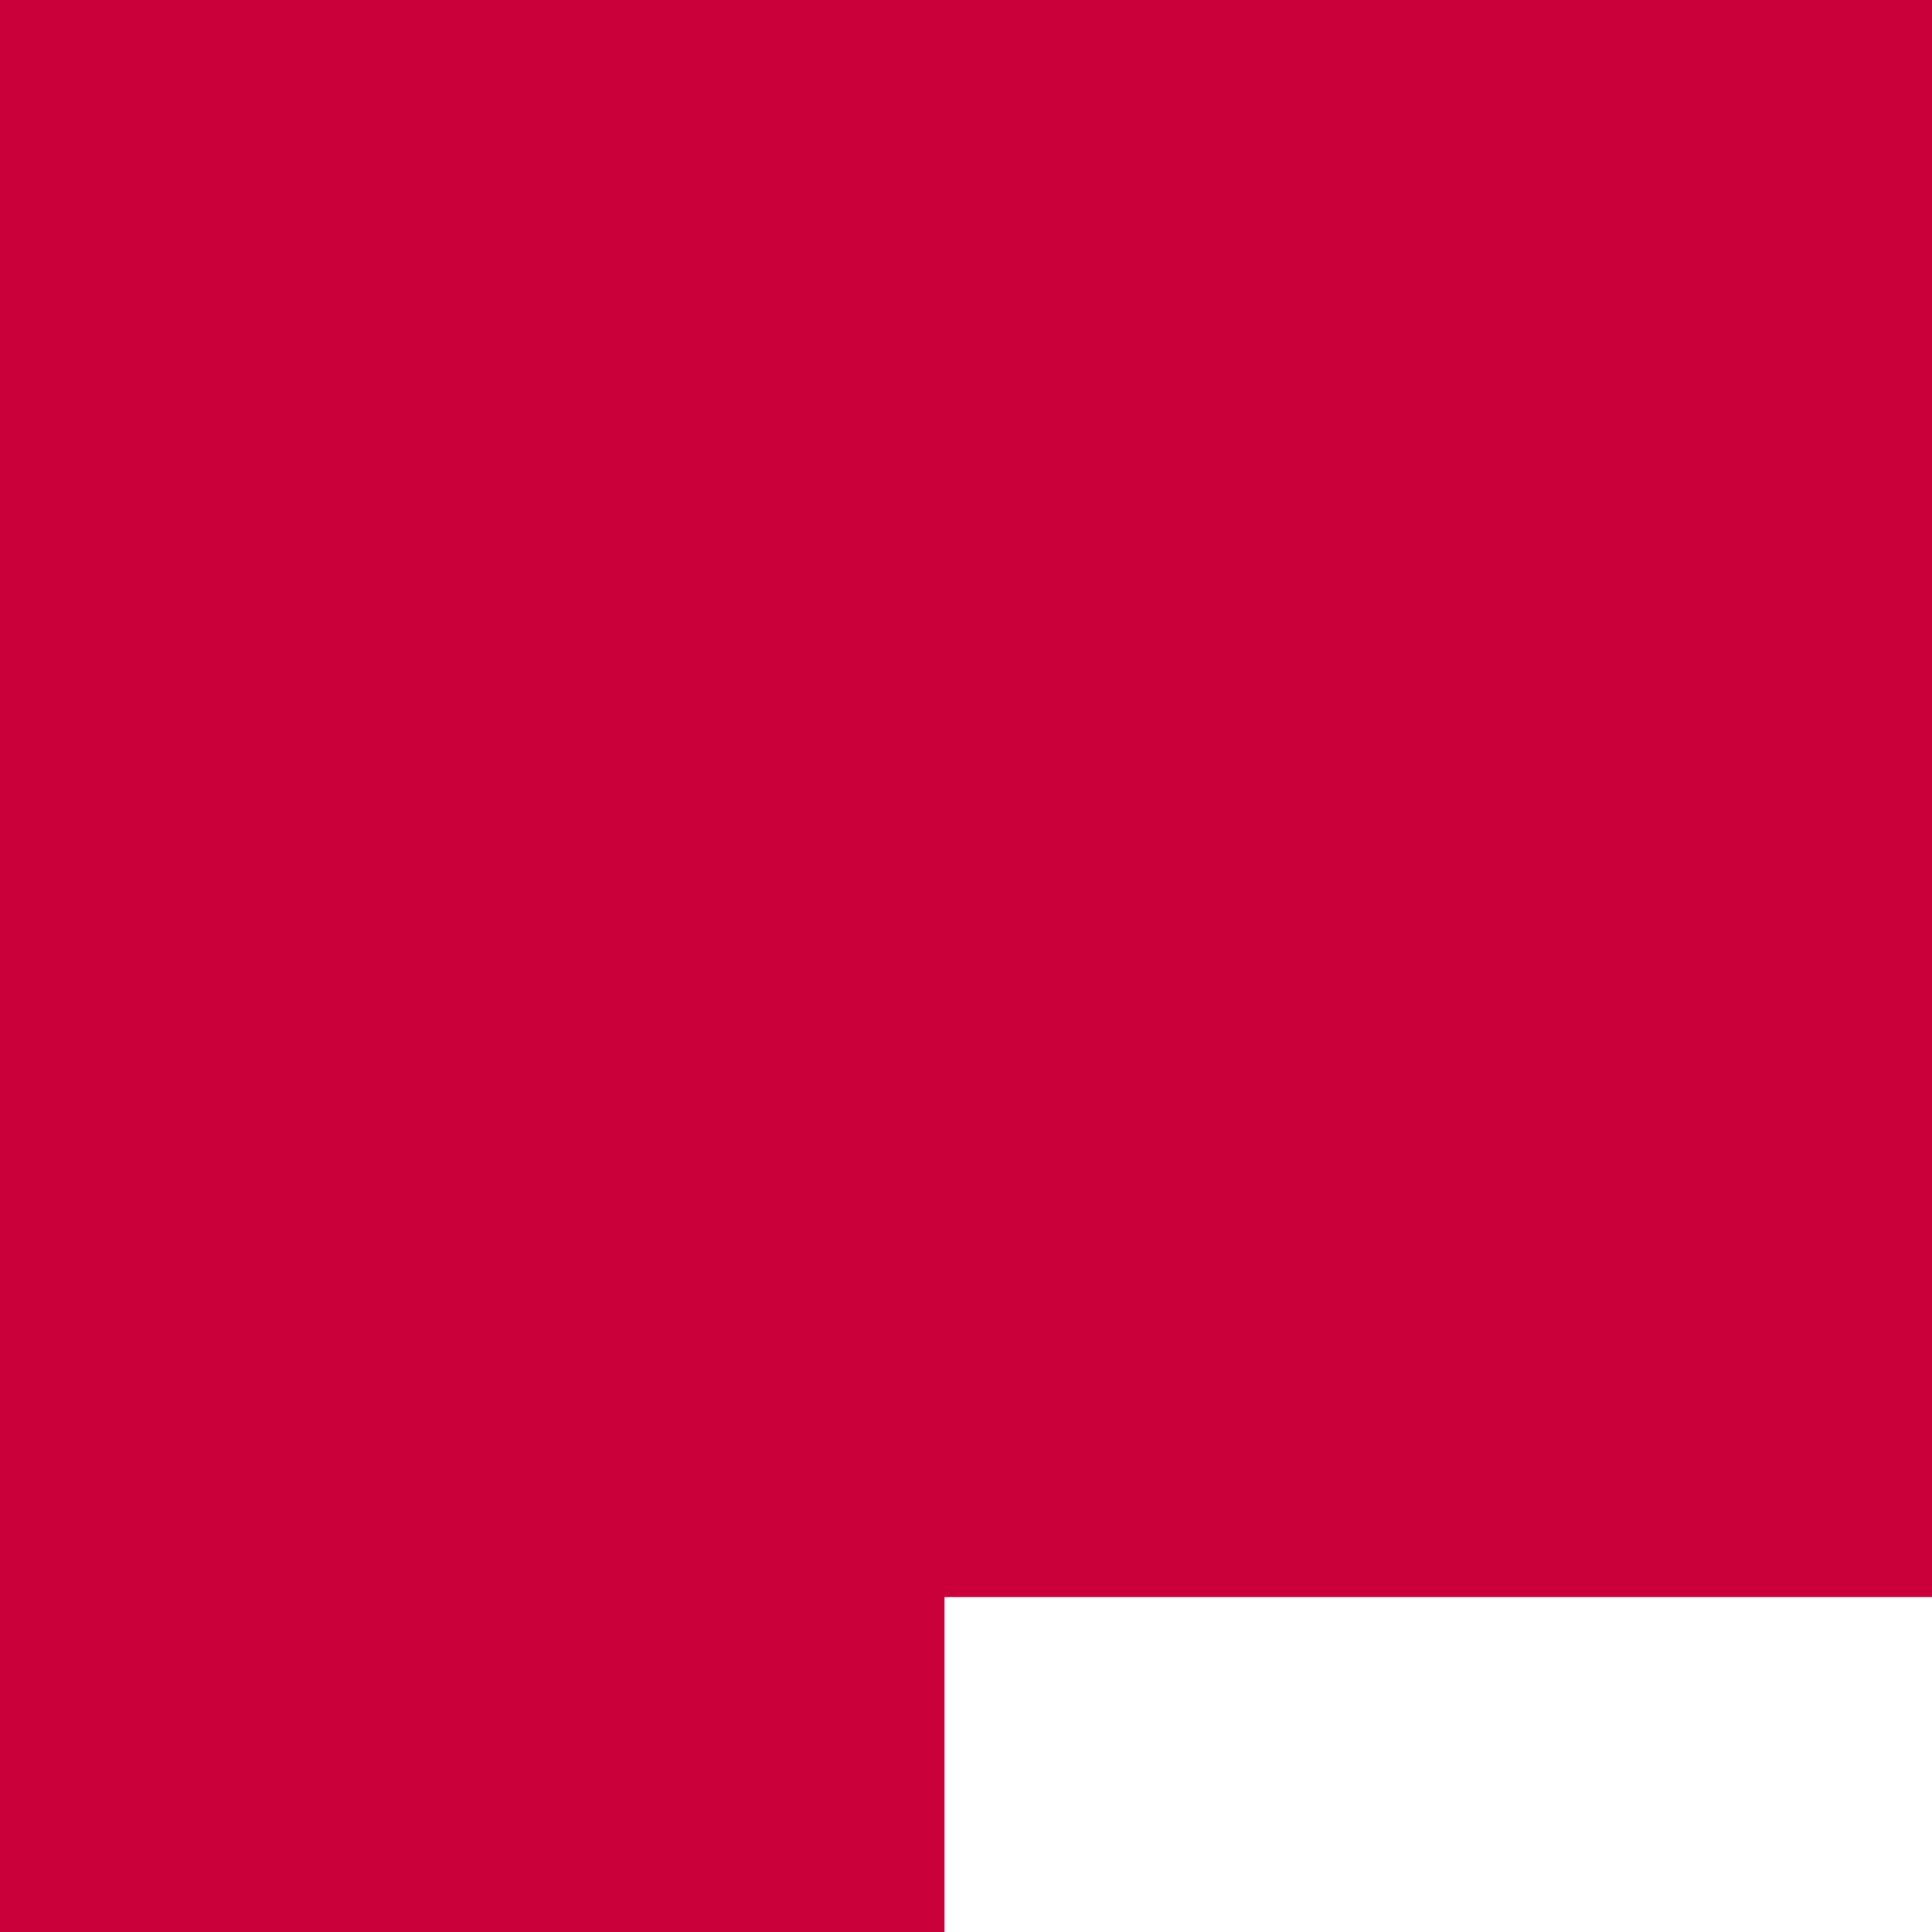
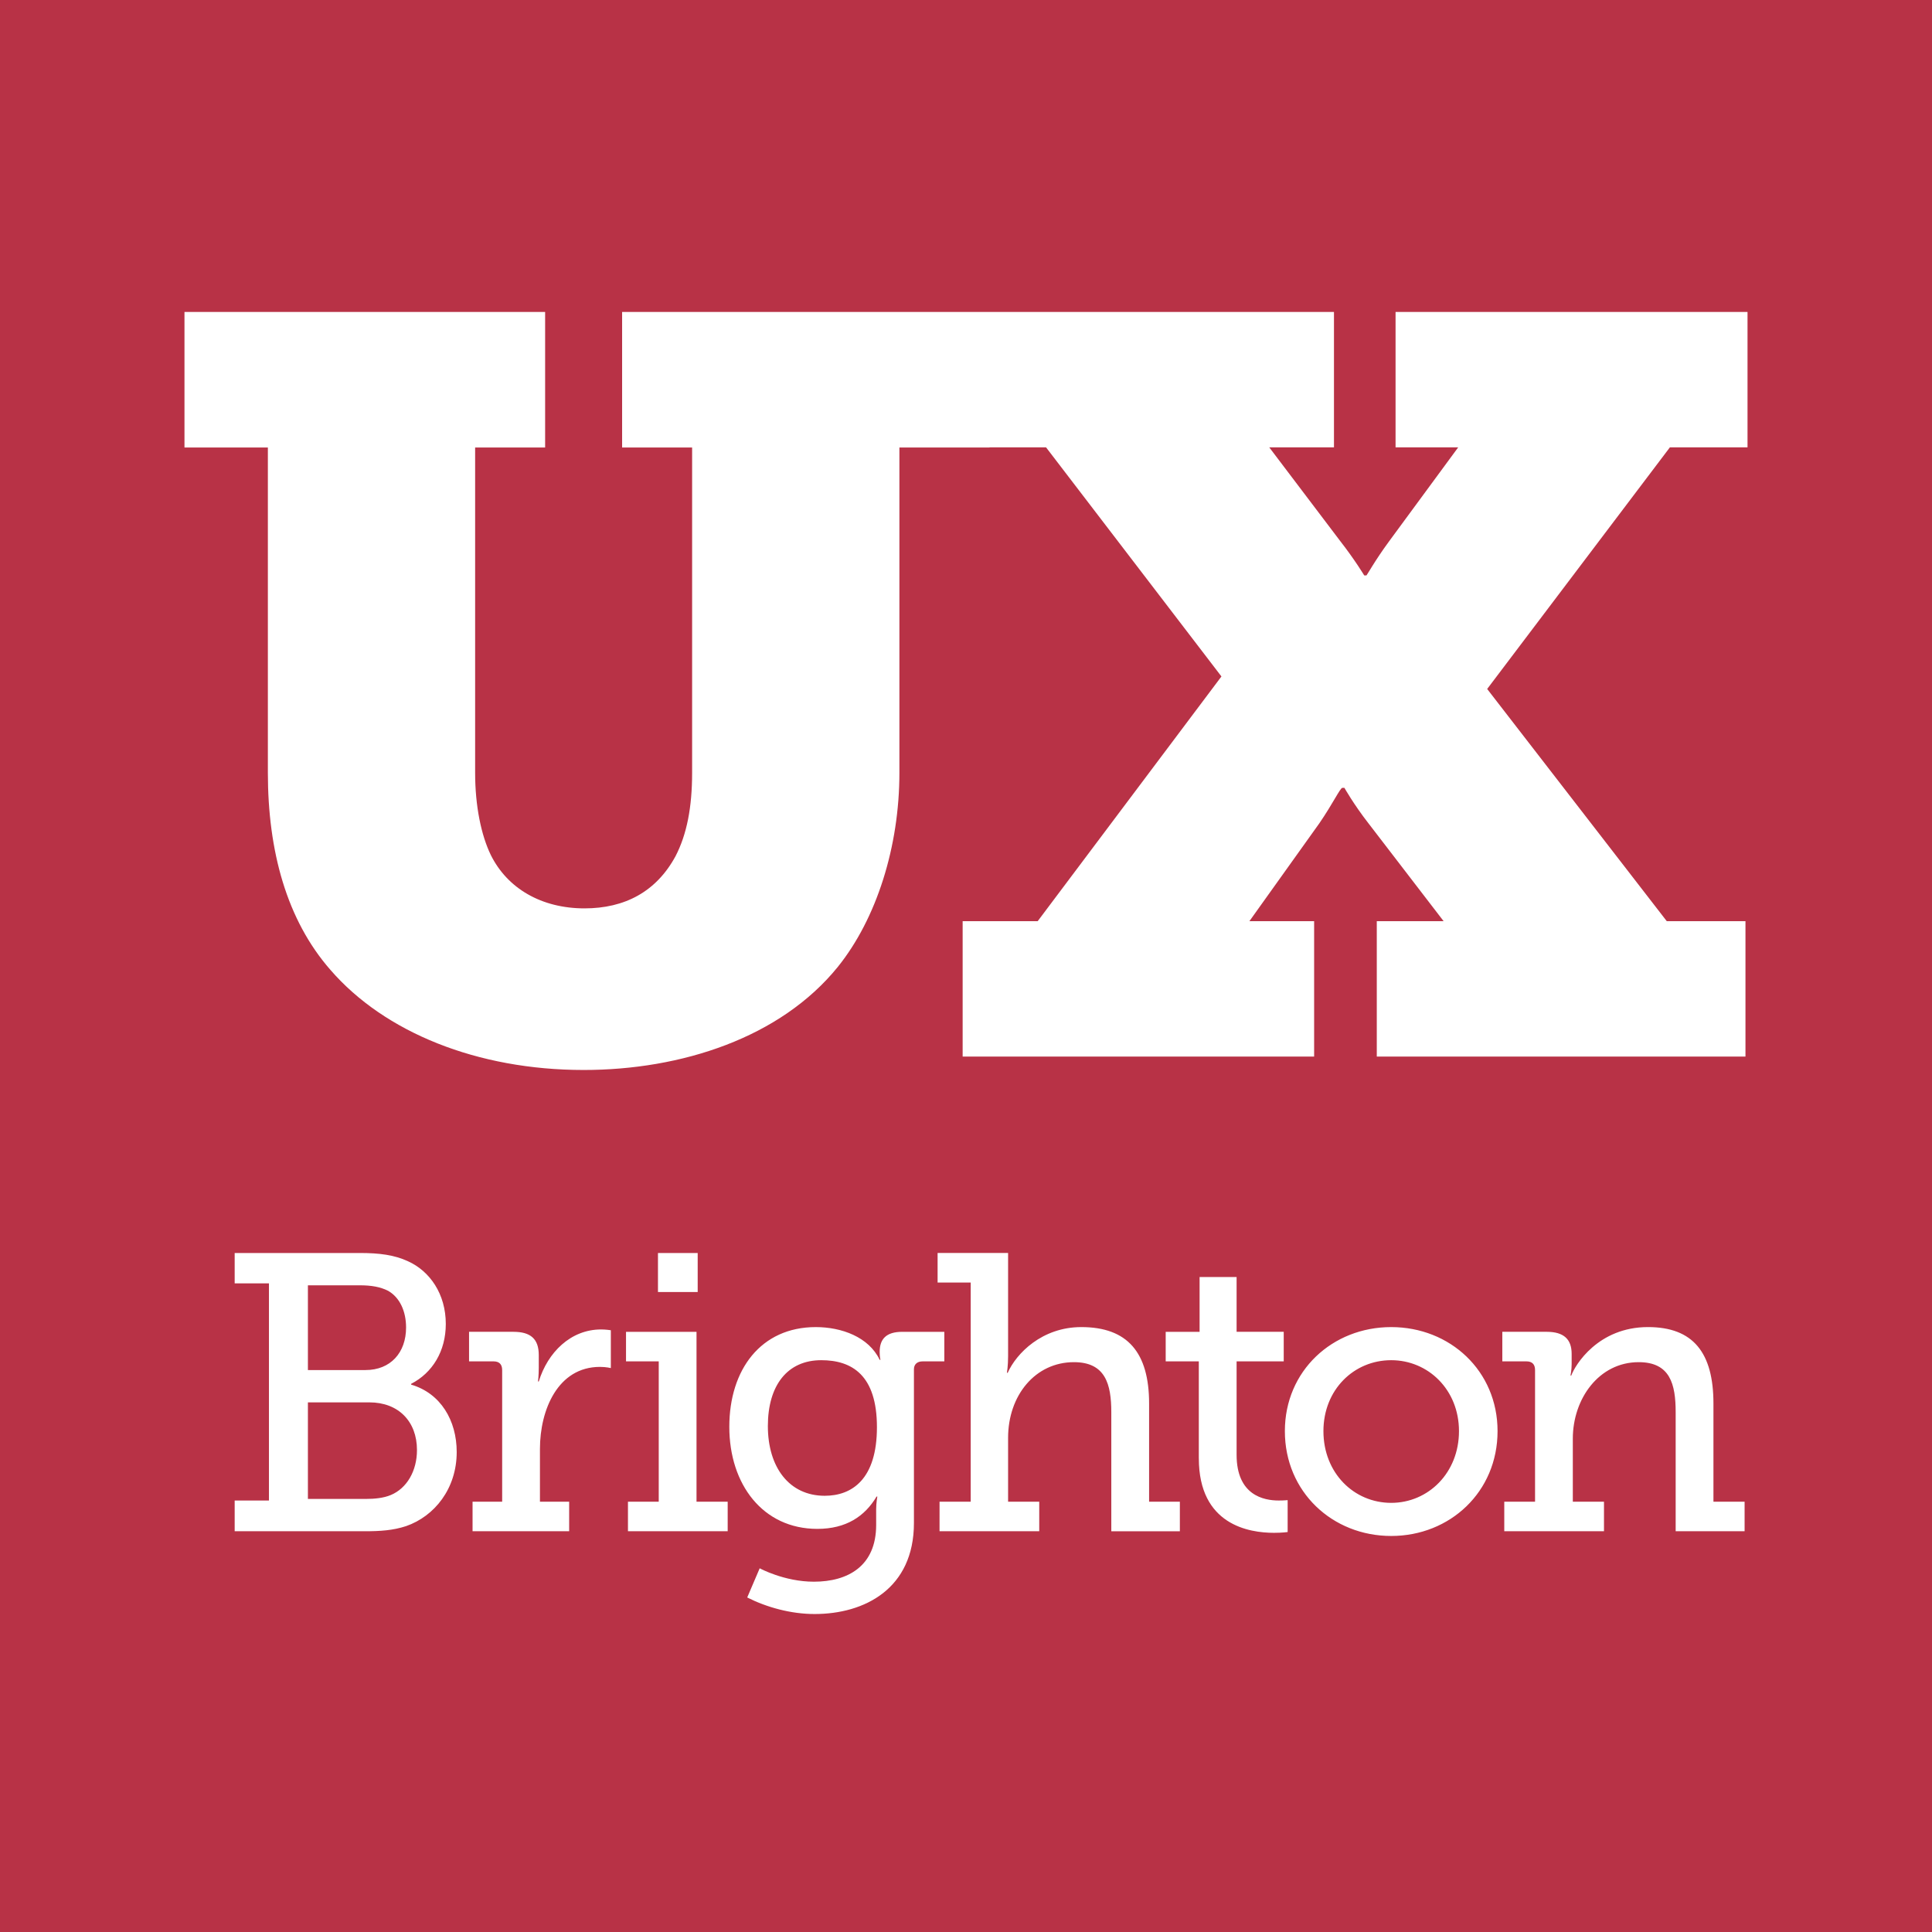
- <svg xmlns="http://www.w3.org/2000/svg" width="100px" height="100px" viewBox="0 0 100 100" version="1.1">
-   <description>Created with Sketch (http://www.bohemiancoding.com/sketch)</description>
-   <defs />
-   <g id="Page-1" stroke="none" stroke-width="1" fill="none" fill-rule="evenodd">
-     <path d="M261.417,82.667 L353.516,82.667 L353.516,118.549 L336.363,118.549 L355.175,143.389 C359.046,148.353 361.537,152.496 361.537,152.496 L362.089,152.496 C362.089,152.777 364.298,148.634 368.172,143.389 L386.439,118.549 L369.838,118.549 L369.838,82.667 L463.111,82.667 L463.111,118.552 L442.539,118.552 L394.117,182.583 L441.711,244.12 L462.568,244.12 L462.568,280 L364.862,280 L364.862,244.12 L382.573,244.12 L362.647,218.176 C358.773,213.204 356.286,208.791 356.286,208.791 L355.73,208.791 C355.178,208.791 353.246,212.928 349.645,218.176 L331.105,244.12 L348.258,244.12 L348.258,280 L255.114,280 L255.111,280 L255.111,244.123 L274.996,244.123 L323.694,179.269 L277.211,118.549 L262.222,118.549 L262.222,118.594 L238.351,118.594 L238.351,204.805 C238.351,224.415 232.273,243.495 222.056,256.203 C206.87,274.99 180.63,283.556 154.673,283.556 C126.501,283.556 101.921,273.608 87.565,257.028 C75.961,243.768 70.994,225.524 70.988,204.808 L70.988,118.594 L48.889,118.594 L48.889,82.667 L144.464,82.667 L144.464,118.594 L125.915,118.594 L125.915,204.808 C125.915,213.643 127.533,221.379 130.09,226.627 C134.493,235.475 143.535,240.729 154.898,240.729 C165.57,240.729 173.914,236.311 179.015,226.915 C182.029,221.106 183.418,213.919 183.418,204.811 L183.418,118.594 L164.866,118.594 L164.866,82.667 L261.417,82.667 L261.417,82.667 Z M0,0 L0,512 L512,512 L512,0 L0,0 Z M62.191,405.795 L96.668,405.795 C100.693,405.795 104.103,405.589 107.613,404.44 C115.147,401.827 121.031,394.516 121.031,384.799 C121.031,376.448 116.798,369.24 108.955,366.94 L108.955,366.733 C114.631,363.809 118.14,358.062 118.14,350.857 C118.14,342.917 113.908,336.86 108.129,334.249 C104.515,332.577 100.592,332.056 95.328,332.056 L62.191,332.056 L62.191,340.1 L71.274,340.1 L71.274,397.651 L62.191,397.651 L62.191,405.795 Z M81.599,363.077 L81.599,340.619 L95.329,340.619 C98.427,340.619 100.8,341.037 102.865,342.084 C105.962,343.859 107.614,347.515 107.614,351.795 C107.614,358.481 103.485,363.076 96.879,363.076 L81.599,363.077 Z M81.599,397.232 L81.599,371.643 L97.909,371.643 C105.548,371.643 110.502,376.655 110.502,384.276 C110.502,389.813 107.82,394.413 103.587,396.188 C101.624,397.024 99.146,397.229 97.084,397.229 L81.599,397.229 L81.599,397.232 Z M125.233,405.795 L150.834,405.795 L150.834,397.964 L143.092,397.964 L143.092,383.962 C143.092,373.627 147.84,362.241 158.991,362.241 C160.641,362.241 161.878,362.553 161.878,362.553 L161.878,352.528 C161.878,352.528 160.64,352.318 159.297,352.318 C151.246,352.318 145.156,358.377 142.78,366.104 L142.575,366.104 C142.575,366.104 142.78,364.538 142.78,362.45 L142.78,359.107 C142.78,354.824 140.613,352.945 136.072,352.945 L124.304,352.945 L124.304,360.778 L130.808,360.778 C132.252,360.778 133.078,361.509 133.078,363.076 L133.078,397.962 L125.232,397.962 L125.232,405.796 L125.233,405.795 Z M174.367,342.399 L184.895,342.399 L184.895,332.058 L174.367,332.058 L174.367,342.399 Z M166.417,405.795 L192.844,405.795 L192.844,397.964 L184.585,397.964 L184.585,352.946 L165.901,352.946 L165.901,360.78 L174.572,360.78 L174.572,397.966 L166.416,397.966 L166.416,405.795 L166.417,405.795 Z M248.988,405.795 L275.409,405.795 L275.409,397.964 L267.155,397.964 L267.155,381.04 C267.155,369.761 274.378,360.988 284.599,360.988 C292.958,360.988 294.507,366.837 294.507,374.255 L294.507,405.798 L312.676,405.798 L312.676,397.967 L304.523,397.967 L304.523,371.954 C304.523,358.481 298.844,351.691 286.562,351.691 C276.136,351.691 269.325,358.689 267.053,363.806 L266.849,363.806 C266.849,363.806 267.156,361.925 267.156,359.419 L267.156,332.055 L248.473,332.055 L248.473,339.888 L257.246,339.888 L257.246,397.963 L248.99,397.963 L248.988,405.795 Z M317.703,386.472 C317.703,404.125 331.018,406.214 337.627,406.214 C339.794,406.214 341.239,406.006 341.239,406.006 L341.239,397.549 C341.239,397.549 340.308,397.651 338.863,397.651 C334.94,397.651 327.712,396.291 327.712,385.53 L327.712,360.779 L340.202,360.779 L340.202,352.945 L327.712,352.945 L327.712,338.428 L317.905,338.428 L317.905,352.947 L308.922,352.947 L308.922,360.781 L317.699,360.781 L317.699,386.472 L317.703,386.472 Z M398.644,405.795 L425.074,405.795 L425.074,397.964 L416.813,397.964 L416.813,381.251 C416.813,370.702 423.728,360.987 434.262,360.987 C442.619,360.987 444.069,366.836 444.069,374.254 L444.069,405.797 L462.339,405.797 L462.339,397.966 L454.08,397.966 L454.08,371.954 C454.08,358.48 448.711,351.69 436.738,351.69 C423.523,351.69 417.431,361.715 416.401,364.536 L416.195,364.536 C416.195,364.536 416.504,363.178 416.504,361.507 L416.504,358.793 C416.504,354.927 414.437,352.943 409.897,352.943 L398.13,352.943 L398.13,360.777 L404.53,360.777 C405.976,360.777 406.805,361.508 406.805,363.075 L406.805,397.961 L398.648,397.961 L398.648,405.793 L398.644,405.793 L398.644,405.795 Z M340.503,379.265 C340.503,395.352 353.093,407.048 368.683,407.048 C384.274,407.048 396.868,395.349 396.868,379.265 C396.868,363.286 384.275,351.692 368.683,351.692 C353.093,351.692 340.503,363.286 340.503,379.265 Z M350.722,379.265 C350.722,368.301 358.775,360.465 368.683,360.465 C378.488,360.465 386.645,368.3 386.645,379.265 C386.645,390.337 378.489,398.274 368.683,398.274 C358.778,398.273 350.722,390.337 350.722,379.265 Z M201.326,415.613 L198.021,423.347 C203.182,425.956 209.584,427.733 215.88,427.733 C229.094,427.733 242.202,421.048 242.202,403.606 L242.202,362.87 C242.202,361.511 243.131,360.78 244.476,360.78 L250.256,360.78 L250.256,352.946 L239.108,352.946 C234.772,352.946 233.121,354.93 233.121,358.273 C233.121,359.632 233.326,360.364 233.326,360.364 L233.121,360.364 C230.232,354.304 223.007,351.693 216.192,351.693 C201.638,351.693 193.275,362.973 193.275,378.118 C193.275,393.366 202.153,405.169 216.604,405.169 C224.244,405.169 229.199,401.828 232.296,396.606 L232.501,396.606 C232.501,396.606 232.192,398.275 232.192,399.947 L232.192,404.125 C232.192,414.991 224.76,419.167 215.675,419.167 C207.827,419.165 201.326,415.613 201.326,415.613 Z M218.564,396.397 C209.168,396.397 203.492,388.874 203.492,377.91 C203.492,367.152 208.655,360.465 217.634,360.465 C225.79,360.465 232.397,364.434 232.397,378.222 C232.396,392.006 225.79,396.397 218.564,396.397 Z" id="Rectangle-1-copy-3" fill="#C9003A" />
-   </g>
+ <svg xmlns="http://www.w3.org/2000/svg" width="100%" height="100%" viewBox="0 0 512 512" version="1.1" xml:space="preserve" style="fill-rule:evenodd;clip-rule:evenodd;stroke-linejoin:round;stroke-miterlimit:1.414;">
+   <path d="M261.417,82.667l92.099,0l0,35.882l-17.153,0l18.812,24.84c3.871,4.964 6.362,9.107 6.362,9.107l0.552,0c0,0.281 2.209,-3.862 6.083,-9.107l18.267,-24.84l-16.601,0l0,-35.882l93.273,0l0,35.885l-20.572,0l-48.423,64.031l47.595,61.537l20.857,0l0,35.88l-97.706,0l0,-35.88l17.711,0l-19.926,-25.944c-3.874,-4.972 -6.362,-9.385 -6.362,-9.385l-0.555,0c-0.552,0 -2.485,4.137 -6.086,9.385l-18.539,25.944l17.153,0l0,35.88l-93.144,0l-0.003,0l0,-35.877l19.885,0l48.698,-64.854l-46.484,-60.72l-14.988,0l0,0.045l-23.871,0l0,86.211c0,19.61 -6.078,38.69 -16.295,51.398c-15.187,18.787 -41.426,27.353 -67.384,27.353c-28.171,0 -52.751,-9.948 -67.107,-26.529c-11.604,-13.259 -16.571,-31.503 -16.577,-52.219l0,-86.214l-22.099,0l0,-35.927l95.575,0l0,35.927l-18.549,0l0,86.214c0,8.835 1.618,16.571 4.175,21.819c4.403,8.848 13.445,14.102 24.808,14.102c10.672,0 19.016,-4.418 24.117,-13.814c3.014,-5.809 4.403,-12.996 4.403,-22.105l0,-86.216l-18.552,0l0,-35.927l96.551,0ZM0,0l0,512l512,0l0,-512l-512,0ZM62.191,405.796l34.477,0c4.025,0 7.435,-0.207 10.945,-1.356c7.534,-2.613 13.418,-9.923 13.418,-19.641c0,-8.351 -4.233,-15.559 -12.076,-17.859l0,-0.207c5.676,-2.924 9.185,-8.671 9.185,-15.876c0,-7.94 -4.232,-13.997 -10.011,-16.608c-3.614,-1.672 -7.537,-2.193 -12.801,-2.193l-33.137,0l0,8.044l9.083,0l0,57.551l-9.083,0l0,8.144ZM81.599,363.077l0,-22.458l13.73,0c3.098,0 5.471,0.418 7.536,1.465c3.097,1.775 4.749,5.431 4.749,9.712c0,6.685 -4.129,11.281 -10.735,11.281l-15.28,0ZM81.599,397.232l0,-25.589l16.31,0c7.639,0 12.593,5.012 12.593,12.633c0,5.537 -2.683,10.137 -6.915,11.912c-1.963,0.836 -4.441,1.041 -6.503,1.041l-15.485,0l0,0.003ZM125.233,405.796l25.601,0l0,-7.832l-7.742,0l0,-14.002c0,-10.335 4.748,-21.721 15.898,-21.721c1.651,0 2.888,0.312 2.888,0.312l0,-10.025c0,0 -1.238,-0.21 -2.581,-0.21c-8.051,0 -14.141,6.059 -16.517,13.786l-0.205,0c0,0 0.205,-1.566 0.205,-3.655l0,-3.342c0,-4.283 -2.167,-6.163 -6.708,-6.163l-11.768,0l0,7.834l6.504,0c1.444,0 2.27,0.731 2.27,2.298l0,34.886l-7.846,0l0,7.834l0.001,-0.001ZM174.368,342.399l10.527,0l0,-10.341l-10.527,0l0,10.341ZM166.417,405.796l26.427,0l0,-7.832l-8.259,0l0,-45.018l-18.684,0l0,7.834l8.671,0l0,37.186l-8.156,0l0,7.829l0.001,0ZM248.988,405.796l26.421,0l0,-7.832l-8.254,0l0,-16.924c0,-11.279 7.223,-20.052 17.444,-20.052c8.359,0 9.908,5.849 9.908,13.267l0,31.543l18.169,0l0,-7.831l-8.153,0l0,-26.012c0,-13.474 -5.679,-20.264 -17.961,-20.264c-10.426,0 -17.236,6.998 -19.509,12.115l-0.204,0c0,0 0.307,-1.881 0.307,-4.387l0,-27.364l-18.683,0l0,7.833l8.773,0l0,58.075l-8.256,0l-0.002,7.832ZM317.703,386.472c0,17.653 13.315,19.742 19.924,19.742c2.167,0 3.612,-0.208 3.612,-0.208l0,-8.457c0,0 -0.931,0.102 -2.376,0.102c-3.923,0 -11.151,-1.359 -11.151,-12.121l0,-24.751l12.49,0l0,-7.834l-12.49,0l0,-14.517l-9.807,0l0,14.519l-8.983,0l0,7.834l8.776,0l0,25.691l0.005,0ZM398.644,405.796l26.43,0l0,-7.832l-8.261,0l0,-16.713c0,-10.549 6.915,-20.264 17.448,-20.264c8.359,0 9.808,5.849 9.808,13.267l0,31.543l18.269,0l0,-7.831l-8.258,0l0,-26.012c0,-13.474 -5.369,-20.264 -17.342,-20.264c-13.215,0 -19.307,10.025 -20.337,12.846l-0.206,0c0,0 0.309,-1.358 0.309,-3.029l0,-2.714c0,-3.866 -2.067,-5.85 -6.607,-5.85l-11.767,0l0,7.834l6.4,0c1.446,0 2.275,0.731 2.275,2.298l0,34.886l-8.157,0l0,7.832l-0.004,0l0,0.003ZM340.503,379.265c0,16.087 12.59,27.783 28.18,27.783c15.591,0 28.185,-11.699 28.185,-27.783c0,-15.979 -12.593,-27.573 -28.185,-27.573c-15.59,0 -28.18,11.594 -28.18,27.573ZM350.722,379.265c0,-10.964 8.053,-18.8 17.961,-18.8c9.805,0 17.962,7.835 17.962,18.8c0,11.072 -8.156,19.009 -17.962,19.009c-9.905,-0.001 -17.961,-7.938 -17.961,-19.009ZM201.326,415.613l-3.305,7.734c5.161,2.609 11.563,4.386 17.859,4.386c13.214,0 26.322,-6.685 26.322,-24.127l0,-40.736c0,-1.359 0.928,-2.09 2.274,-2.09l5.78,0l0,-7.834l-11.148,0c-4.336,0 -5.987,1.984 -5.987,5.327c0,1.359 0.205,2.091 0.205,2.091l-0.205,0c-2.889,-6.06 -10.114,-8.671 -16.929,-8.671c-14.554,0 -22.917,11.28 -22.917,26.425c0,15.248 8.878,27.05 23.329,27.05c7.64,0 12.595,-3.34 15.692,-8.562l0.205,0c0,0 -0.309,1.669 -0.309,3.341l0,4.178c0,10.866 -7.432,15.042 -16.517,15.042c-7.848,-0.002 -14.349,-3.554 -14.349,-3.554ZM218.564,396.397c-9.396,0 -15.072,-7.523 -15.072,-18.487c0,-10.758 5.163,-17.445 14.142,-17.445c8.156,0 14.763,3.969 14.763,17.757c-0.001,13.784 -6.607,18.175 -13.833,18.175Z" style="fill:#b83246;" />
</svg>
